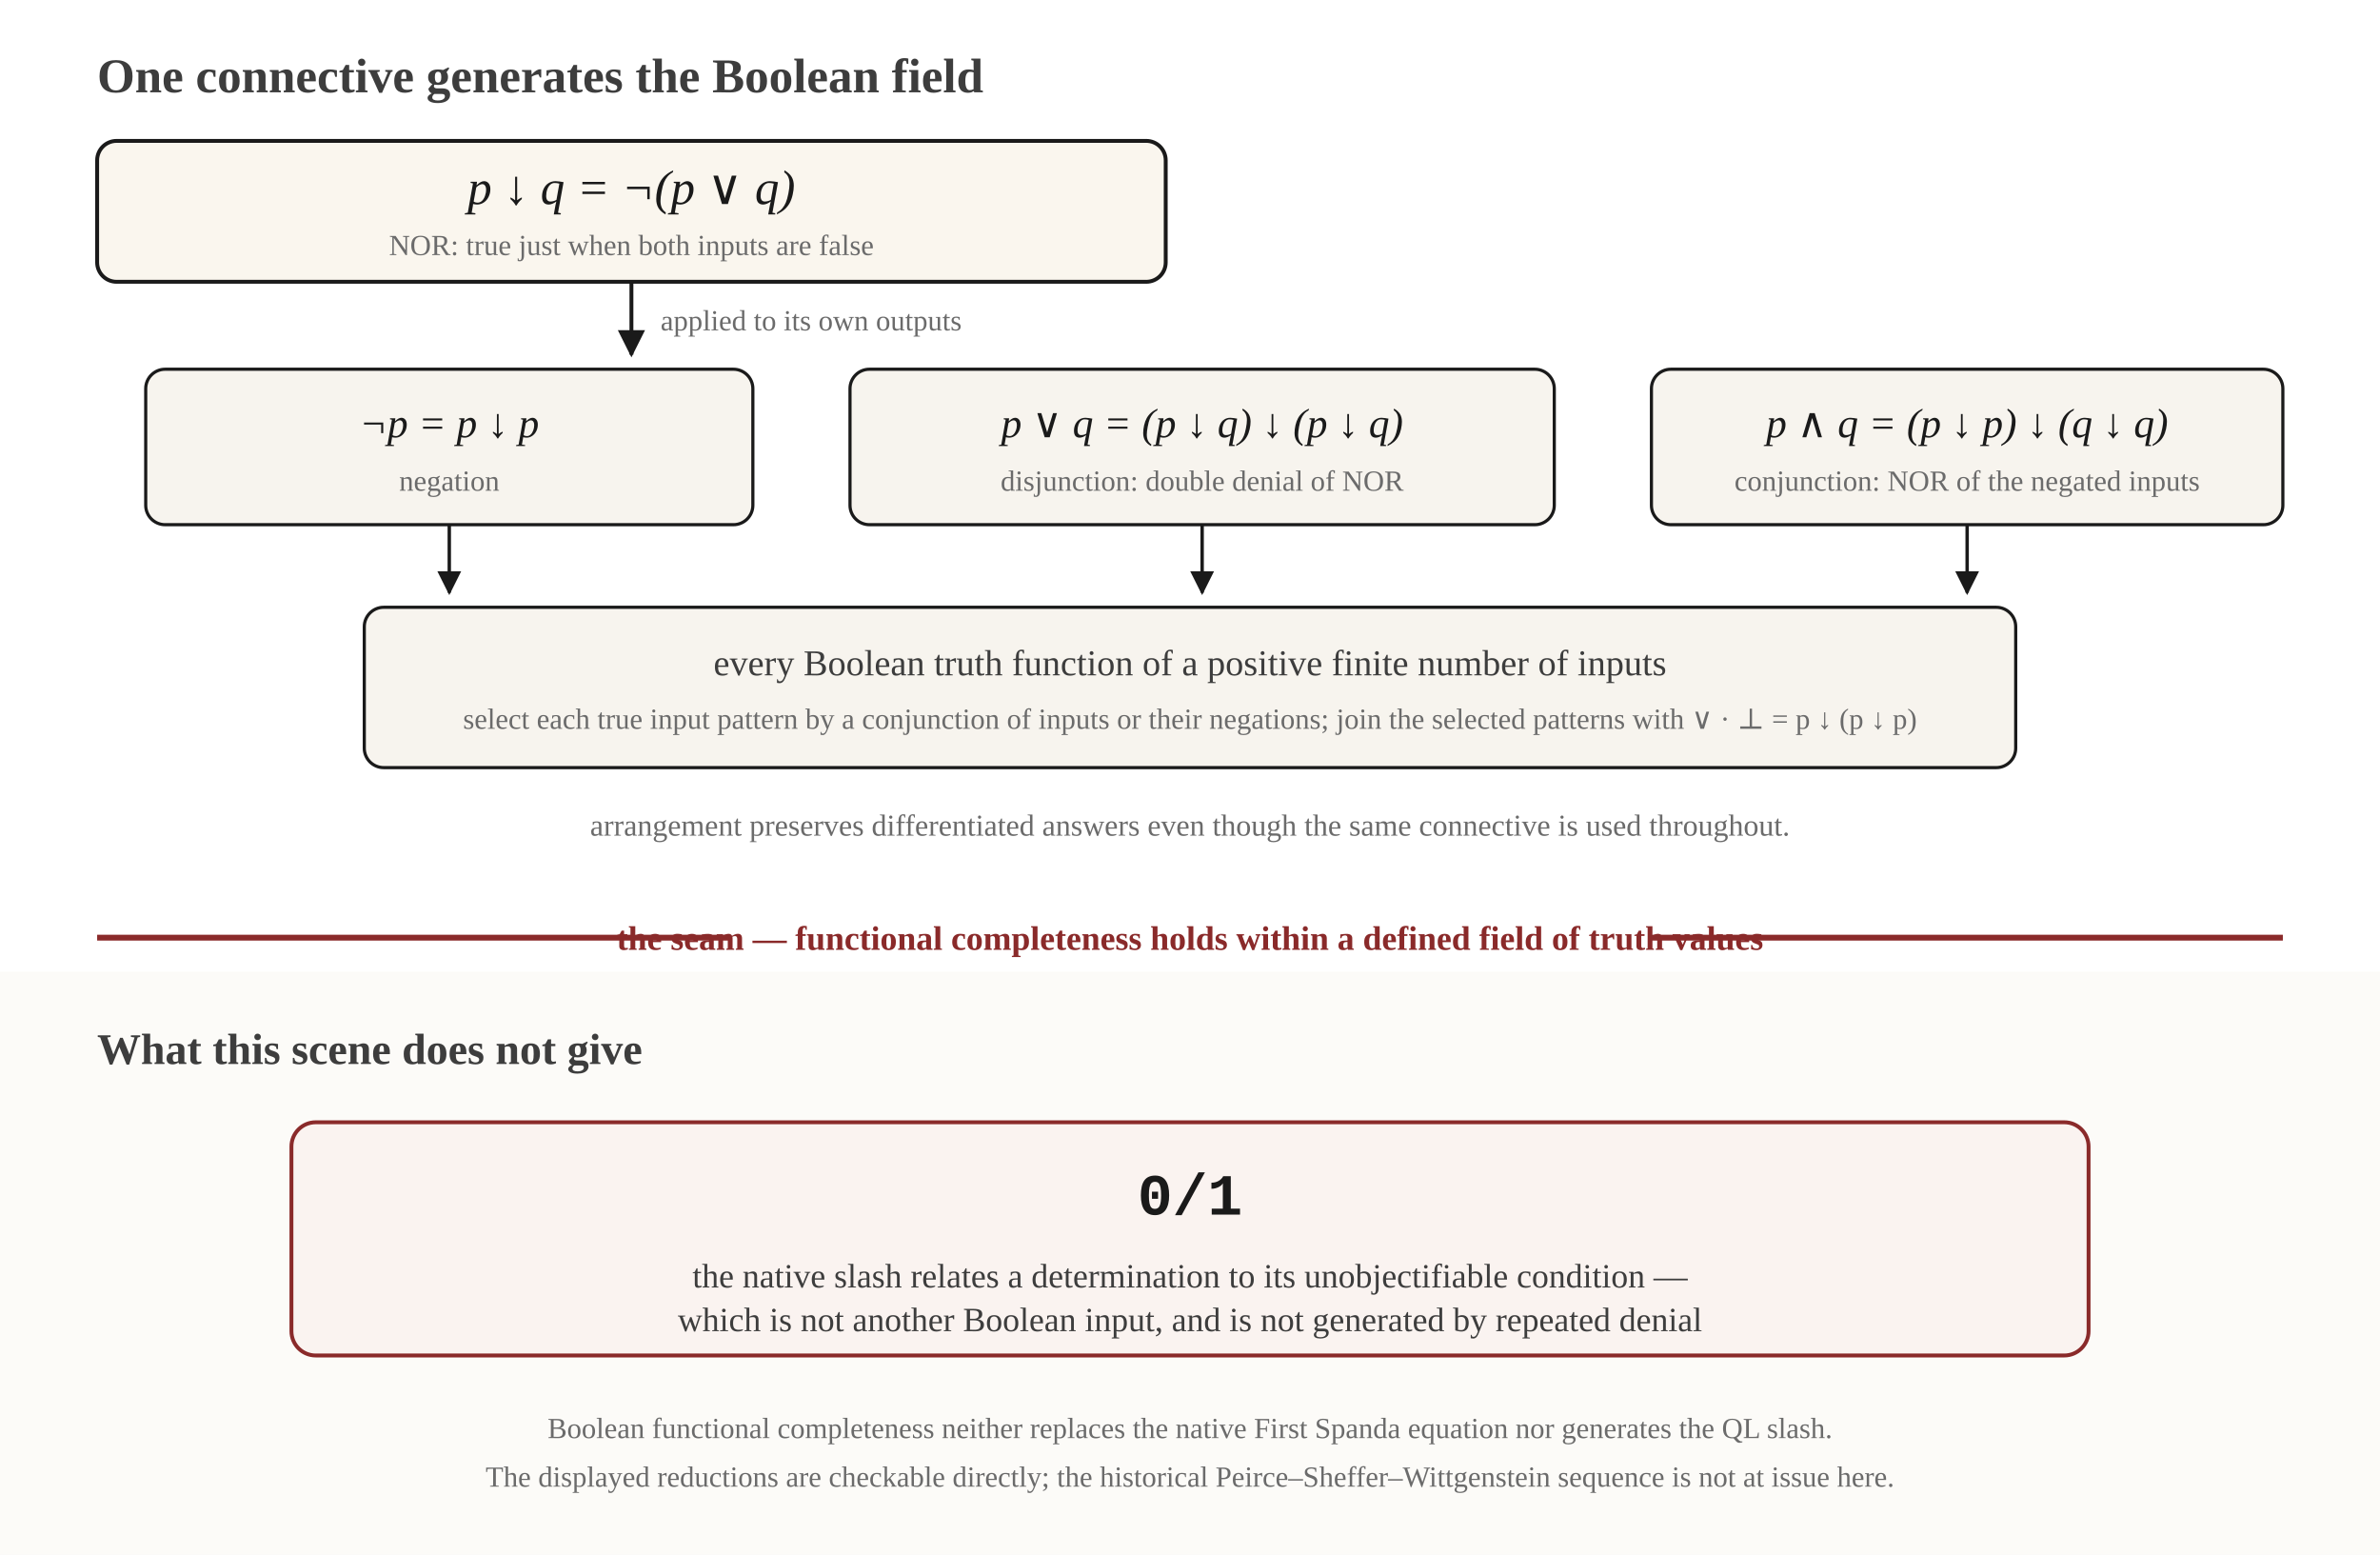
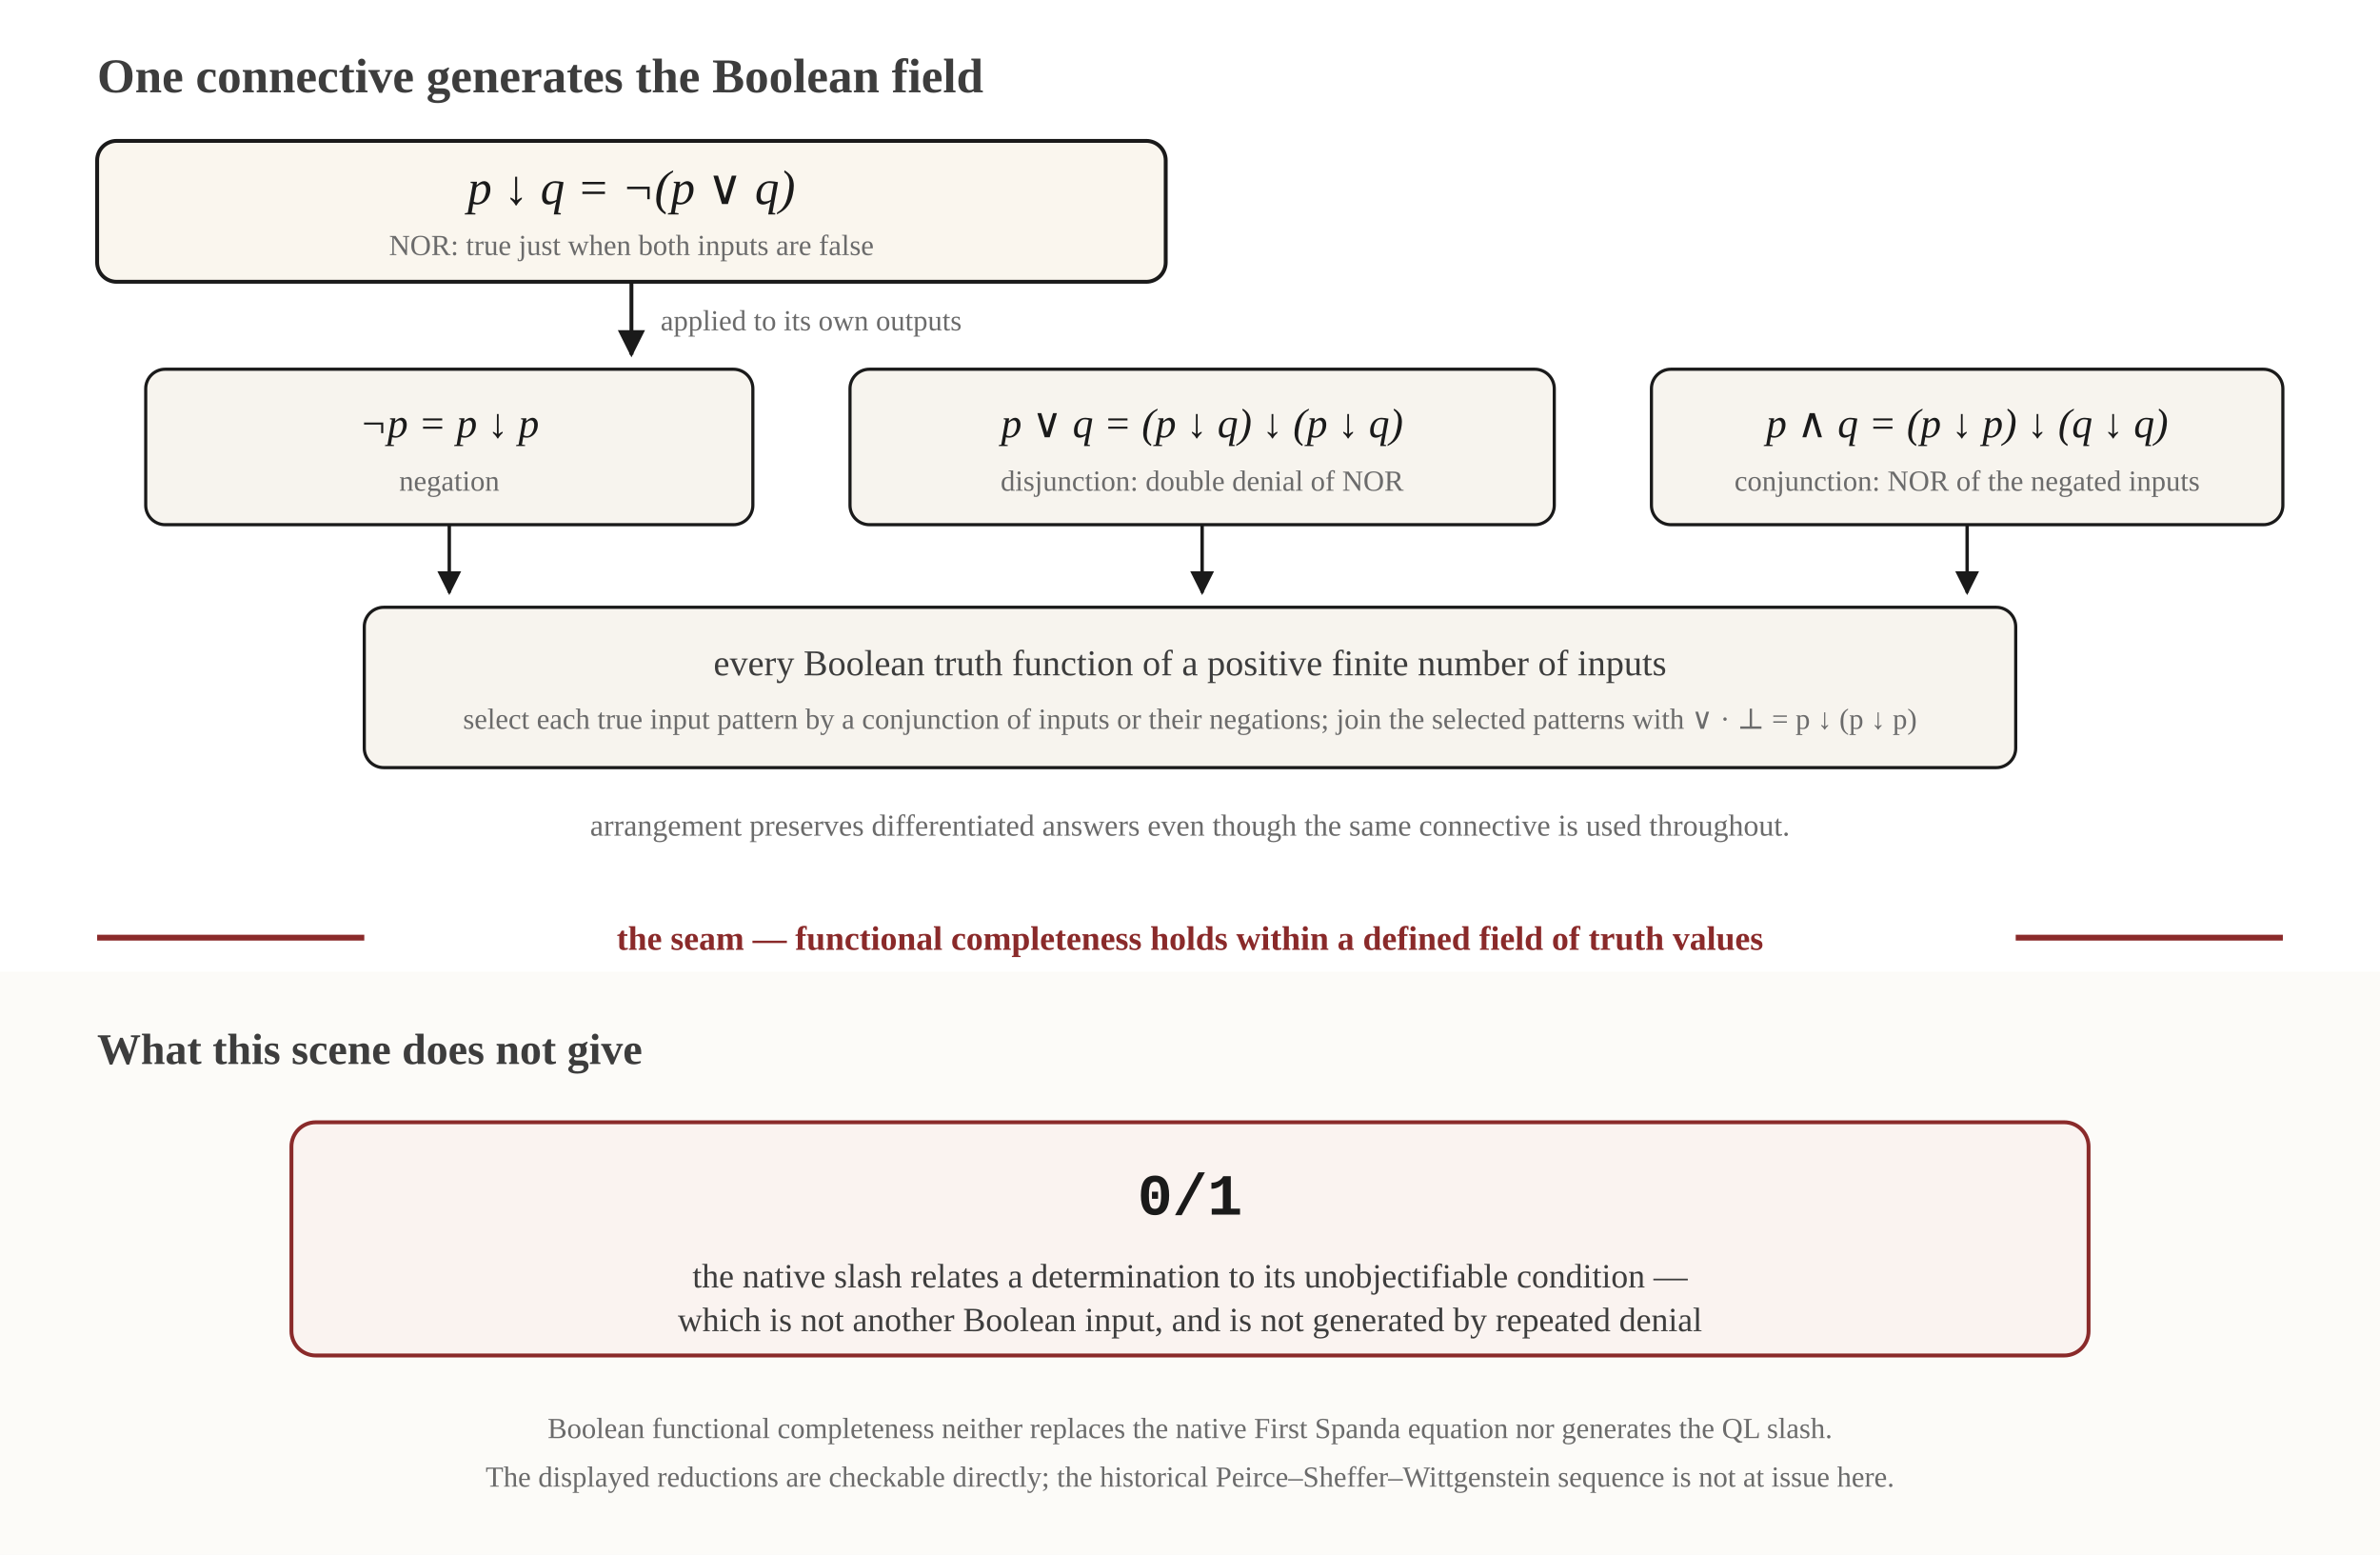
<svg xmlns="http://www.w3.org/2000/svg" width="980" height="640" viewBox="0 0 980 640" role="img" aria-labelledby="t d">
  <defs>
    <marker id="arr2" viewBox="0 0 10 10" refX="9" refY="5" markerWidth="7" markerHeight="7" orient="auto-start-reverse">
      <path d="M0,0 L10,5 L0,10 z" fill="#1a1a1a" />
    </marker>
  </defs>
  <style>
    .tok  { font-family: "Courier New", Courier, monospace; fill: #1a1a1a; }
    .math { font-family: Georgia, "Times New Roman", serif; font-style: italic; fill: #1a1a1a; }
    .lab  { font-family: Georgia, "Times New Roman", serif; fill: #3d3d3d; }
    .mut  { font-family: Georgia, "Times New Roman", serif; fill: #6b6b6b; }
    .acc  { fill: #8a2a2a; }
    .card { fill: #f7f4ee; stroke: #1a1a1a; stroke-width: 1.3; }
    .topcard { fill: #faf6ee; stroke: #1a1a1a; stroke-width: 1.6; }
  </style>
  <rect x="0" y="0" width="980" height="640" fill="#ffffff" />
  <text class="lab" x="40" y="38" font-size="20" font-weight="bold">One connective generates the Boolean field</text>
  <rect class="topcard" x="40" y="58" width="440" height="58" rx="8" />
  <text class="math" x="260" y="84" font-size="20" text-anchor="middle">p ↓ q = ¬(p ∨ q)</text>
  <text class="mut" x="260" y="105" font-size="12" text-anchor="middle">NOR: true just when both inputs are false</text>
  <line x1="260" y1="116" x2="260" y2="146" stroke="#1a1a1a" stroke-width="1.6" marker-end="url(#arr2)" />
  <text class="mut" x="272" y="136" font-size="12">applied to its own outputs</text>
  <g>
    <rect class="card" x="60" y="152" width="250" height="64" rx="8" />
    <text class="math" x="185" y="180" font-size="17" text-anchor="middle">¬p = p ↓ p</text>
    <text class="mut" x="185" y="202" font-size="12" text-anchor="middle">negation</text>
    <rect class="card" x="350" y="152" width="290" height="64" rx="8" />
    <text class="math" x="495" y="180" font-size="17" text-anchor="middle">p ∨ q = (p ↓ q) ↓ (p ↓ q)</text>
    <text class="mut" x="495" y="202" font-size="12" text-anchor="middle">disjunction: double denial of NOR</text>
    <rect class="card" x="680" y="152" width="260" height="64" rx="8" />
    <text class="math" x="810" y="180" font-size="17" text-anchor="middle">p ∧ q = (p ↓ p) ↓ (q ↓ q)</text>
    <text class="mut" x="810" y="202" font-size="12" text-anchor="middle">conjunction: NOR of the negated inputs</text>
  </g>
  <line x1="185" y1="216" x2="185" y2="244" stroke="#1a1a1a" stroke-width="1.4" marker-end="url(#arr2)" />
  <line x1="495" y1="216" x2="495" y2="244" stroke="#1a1a1a" stroke-width="1.4" marker-end="url(#arr2)" />
  <line x1="810" y1="216" x2="810" y2="244" stroke="#1a1a1a" stroke-width="1.4" marker-end="url(#arr2)" />
  <rect class="card" x="150" y="250" width="680" height="66" rx="8" />
  <text class="lab" x="490" y="278" font-size="15" text-anchor="middle">every Boolean truth function of a positive finite number of inputs</text>
  <text class="mut" x="490" y="300" font-size="12" text-anchor="middle">select each true input pattern by a conjunction of inputs or their negations; join the selected patterns with ∨ · ⊥ = p ↓ (p ↓ p)</text>
  <text class="mut" x="490" y="344" font-size="12.5" text-anchor="middle">arrangement preserves differentiated answers even though the same connective is used throughout.</text>
  <line x1="40" y1="386" x2="940" y2="386" stroke="#8a2a2a" stroke-width="2.4" />
-   <rect x="300" y="372" width="380" height="28" fill="#ffffff" />
+   <rect x="150" y="372" width="680" height="28" fill="#ffffff" />
  <text class="lab acc" x="490" y="391" font-size="14" text-anchor="middle" font-weight="bold">the seam — functional completeness holds within a defined field of truth values</text>
  <rect x="0" y="400" width="980" height="240" fill="#fcfbf8" />
  <text class="lab" x="40" y="438" font-size="18" font-weight="bold">What this scene does not give</text>
  <rect x="120" y="462" width="740" height="96" rx="10" fill="#faf3f0" stroke="#8a2a2a" stroke-width="1.6" />
  <text class="tok" x="490" y="500" font-size="24" text-anchor="middle" font-weight="bold">0/1</text>
  <text class="lab" x="490" y="530" font-size="14" text-anchor="middle">the native slash relates a determination to its unobjectifiable condition —</text>
  <text class="lab" x="490" y="548" font-size="14" text-anchor="middle">which is not another Boolean input, and is not generated by repeated denial</text>
  <text class="mut" x="490" y="592" font-size="12" text-anchor="middle">Boolean functional completeness neither replaces the native First Spanda equation nor generates the QL slash.</text>
  <text class="mut" x="490" y="612" font-size="12" text-anchor="middle">The displayed reductions are checkable directly; the historical Peirce–Sheffer–Wittgenstein sequence is not at issue here.</text>
</svg>
